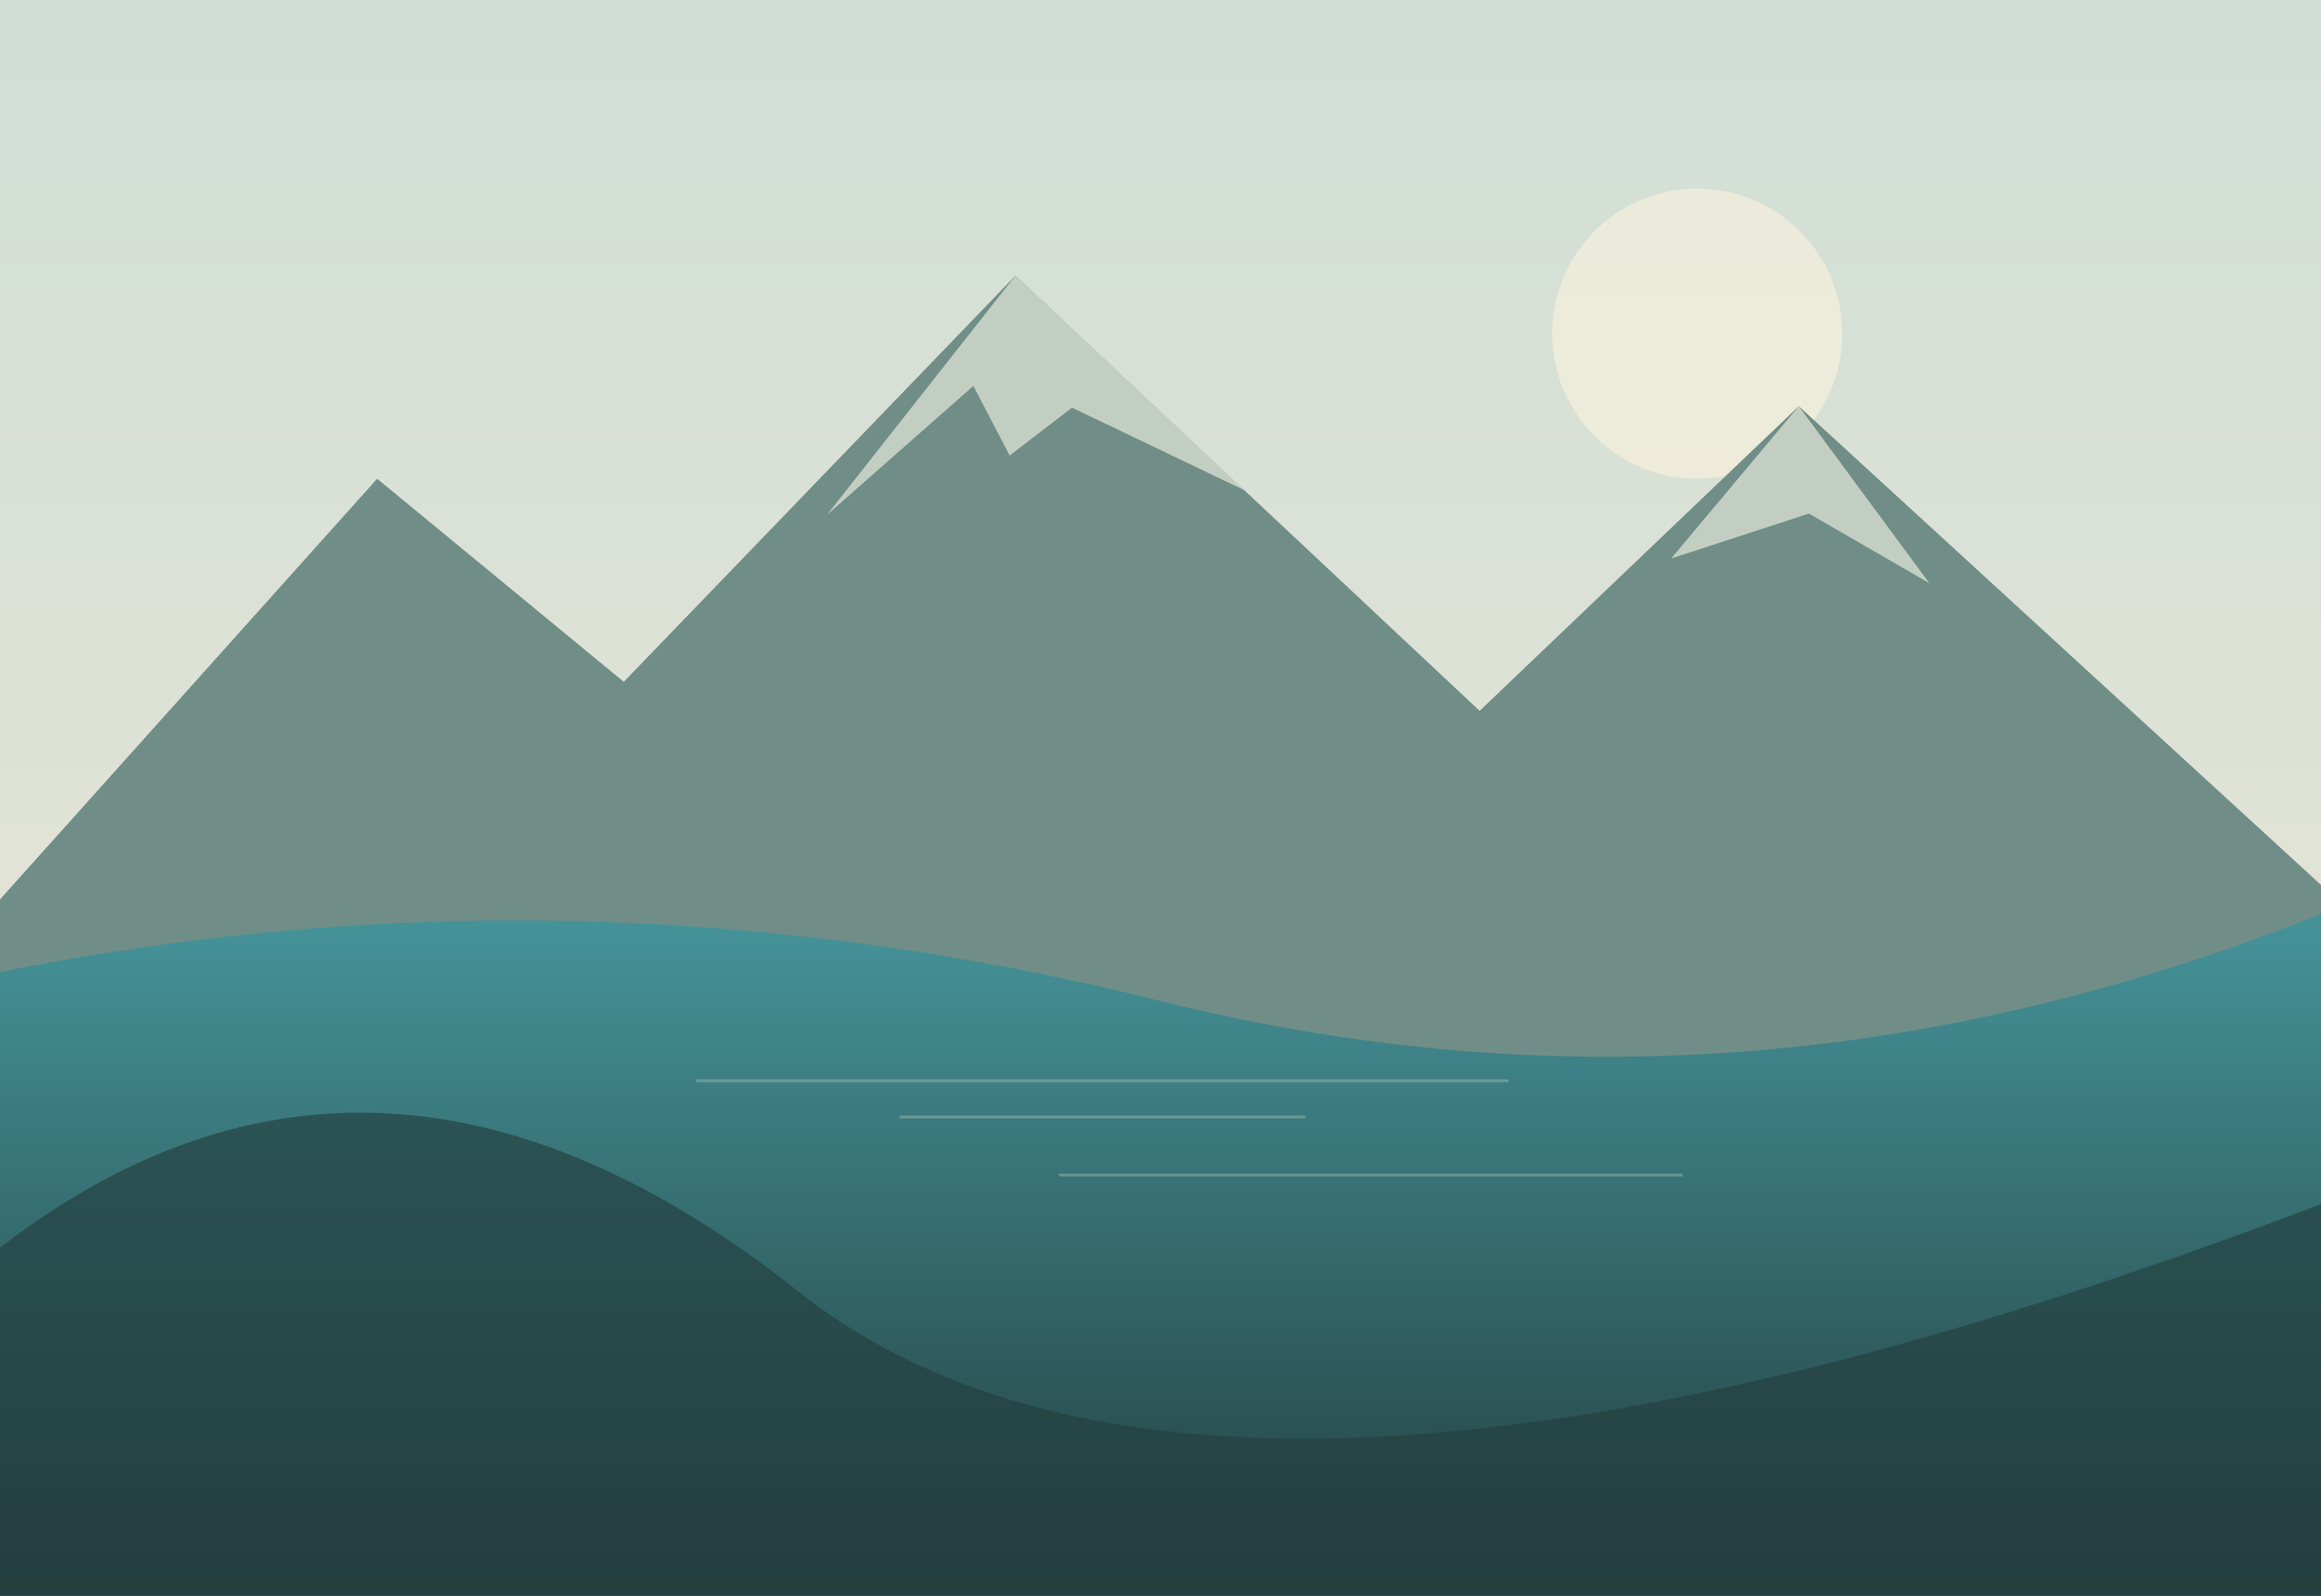
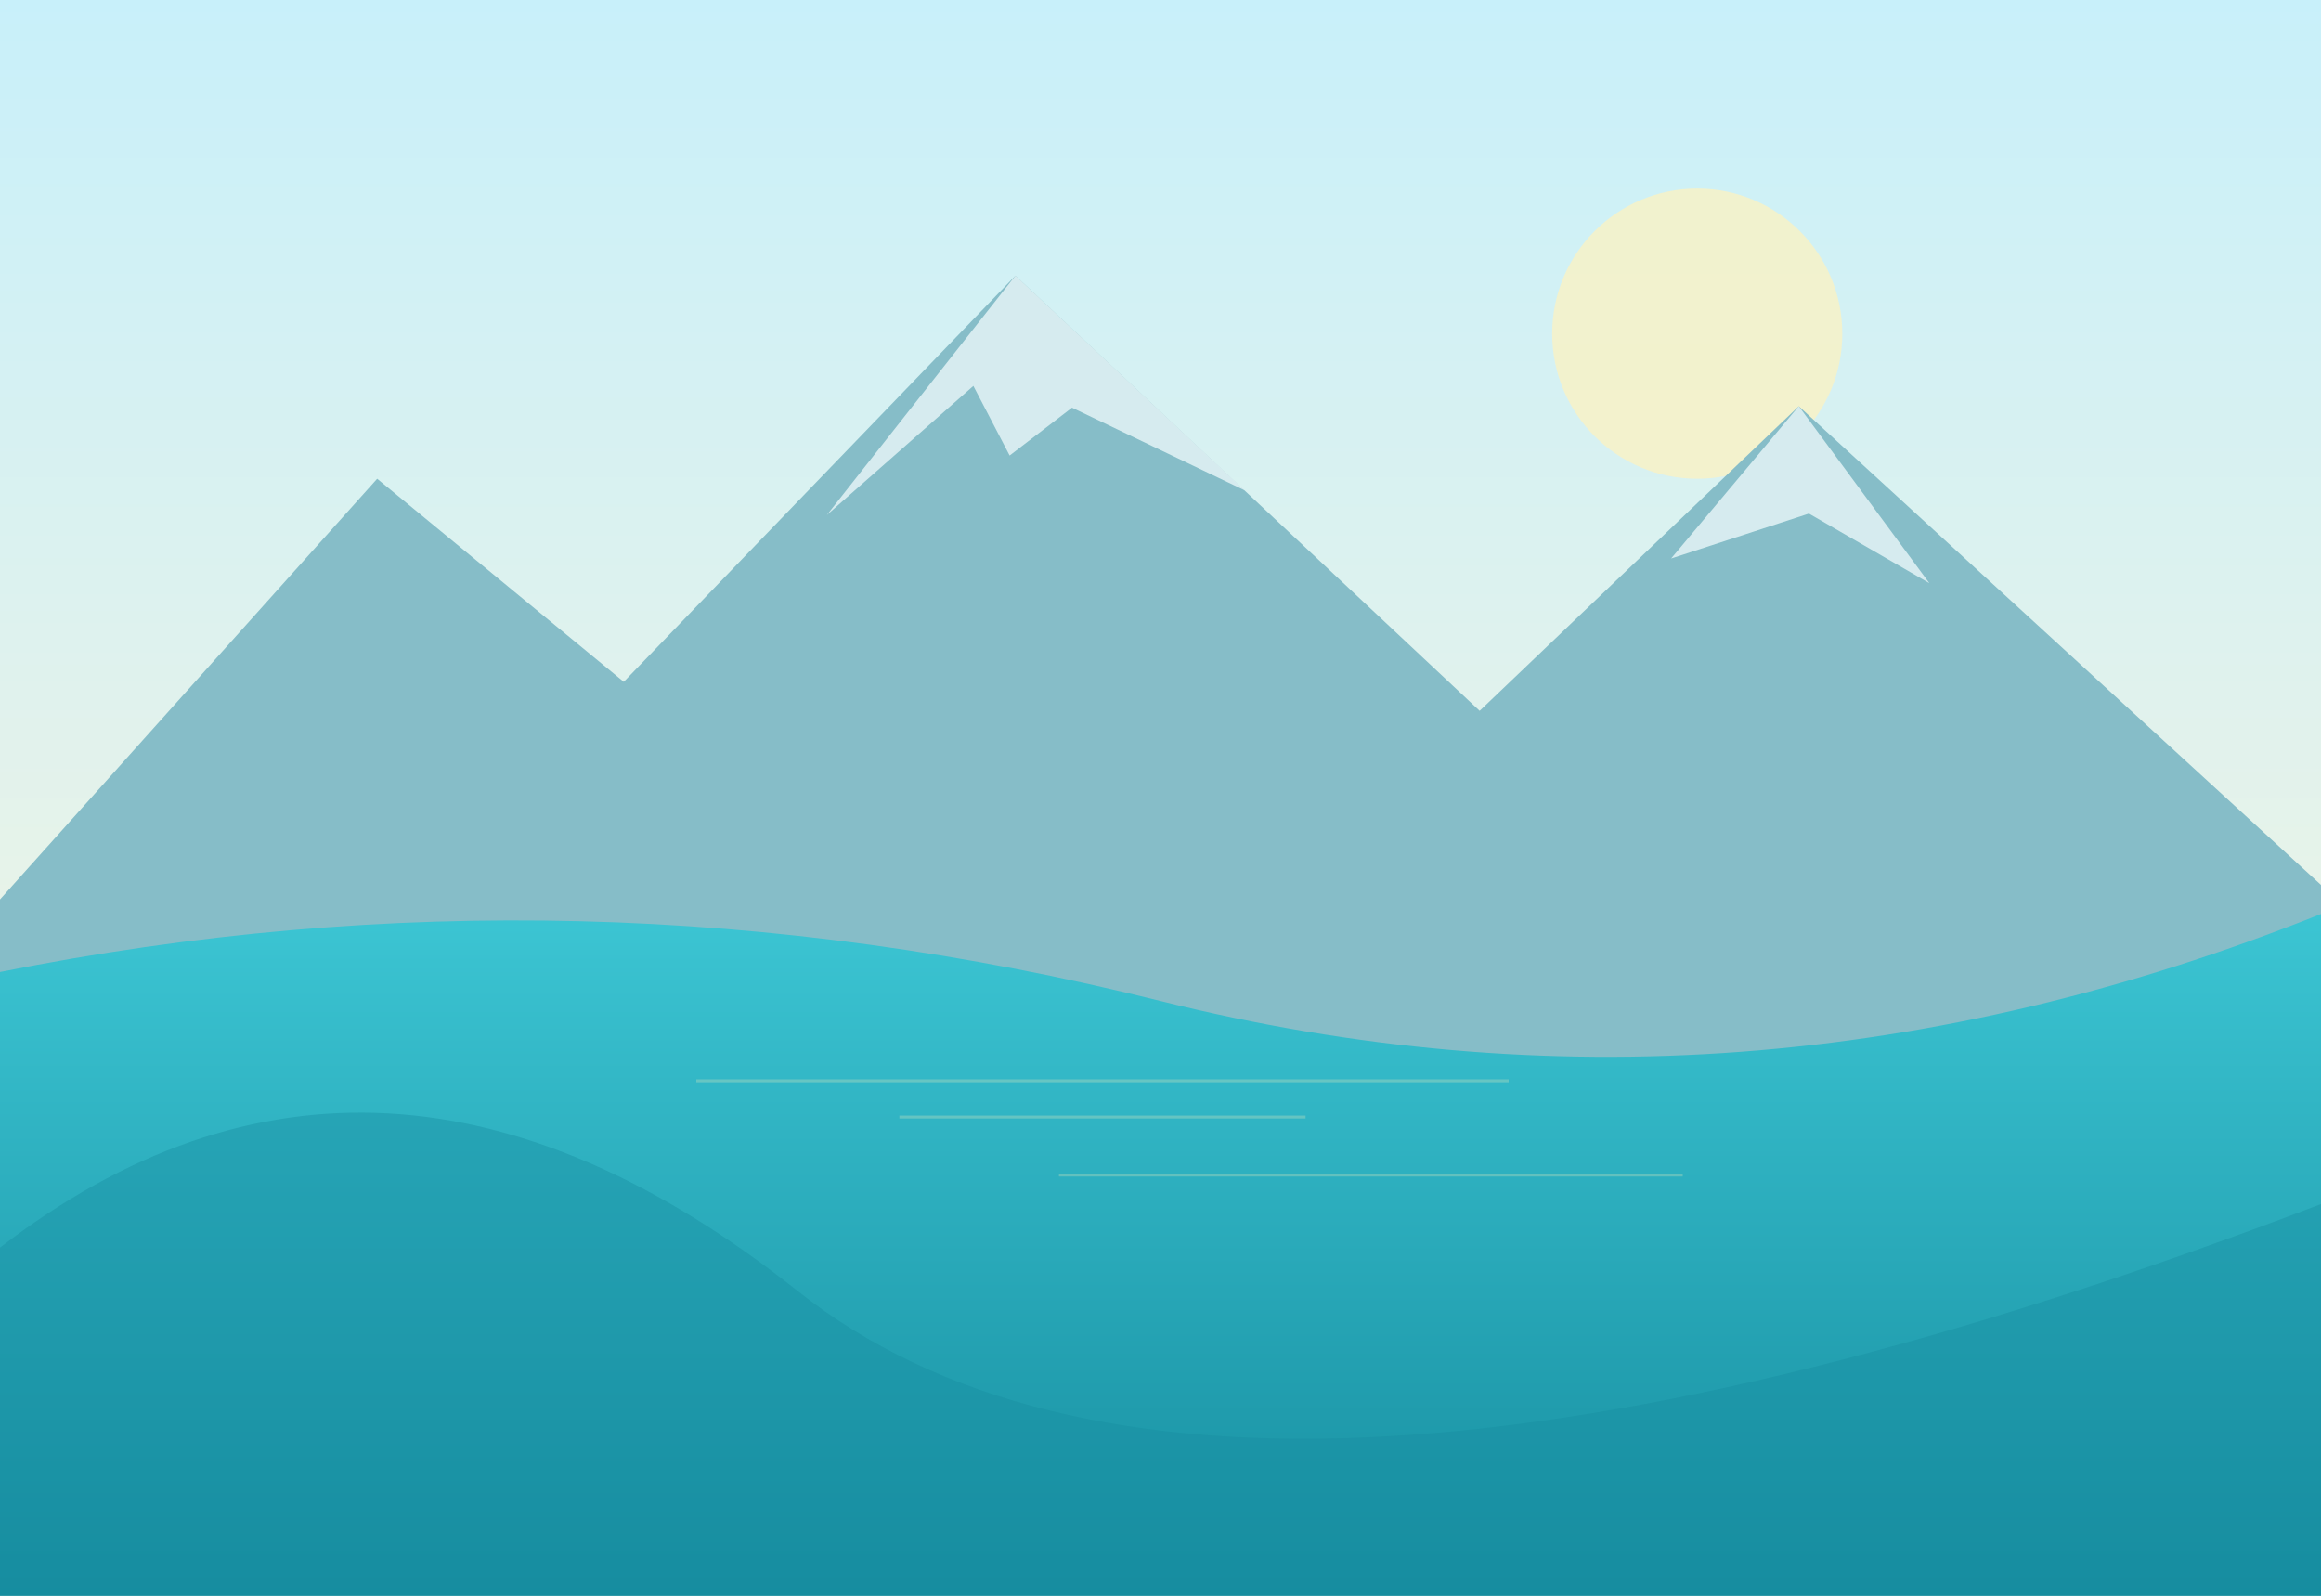
<svg xmlns="http://www.w3.org/2000/svg" width="1600" height="1100" viewBox="0 0 1600 1100">
  <defs>
-     <linearGradient id="s" x2="0" y2="1">
-       <stop stop-color="#d0ded6" />
-       <stop offset="1" stop-color="#eee7d6" />
+     <linearGradient id="s" x2="0%" y2="100%">
+       <stop stop-color="#c8f0fa" />
+       <stop offset="1" stop-color="#fff5dc" />
    </linearGradient>
-     <linearGradient id="w" x2="0" y2="1">
-       <stop stop-color="#45949a" />
-       <stop offset="1" stop-color="#233e3e" />
+     <linearGradient id="w" x2="0%" y2="100%">
+       <stop stop-color="#3cc5d3" />
+       <stop offset="1" stop-color="#168d9f" />
    </linearGradient>
  </defs>
  <path fill="url(#s)" d="M0 0h1600v1100H0z" />
-   <circle cx="1170" cy="230" r="100" fill="#f6efdb" opacity=".7" />
-   <path fill="#708e87" d="M0 620 260 330 430 470 700 190 1020 490 1240 280 1600 610v490H0z" />
-   <path fill="#e7e9dc" opacity=".7" d="m570 355 130-165 158 148-119-57-43 33-25-48z m582 30 88-105 90 122-83-48z" />
+   <circle cx="1170" cy="230" r="100" fill="#fff2bd" opacity=".7" />
+   <path fill="#86bdc8" d="M0 620 260 330 430 470 700 190 1020 490 1240 280 1600 610v490H0z" />
+   <path fill="#f8ffff" opacity=".7" d="m570 355 130-165 158 148-119-57-43 33-25-48z m582 30 88-105 90 122-83-48z" />
  <path fill="url(#w)" d="M0 670Q400 590 800 690T1600 630v470H0z" />
-   <path fill="#233e3e" opacity=".65" d="M0 860q260-200 550 30T1600 830v270H0z" />
-   <path stroke="#f6efdb" opacity=".25" stroke-width="2" fill="none" d="M480 745h560m-420 25h280m-170 40h430" />
+   <path fill="#168d9f" opacity=".4" d="M0 860q260-200 550 30T1600 830v270H0z" />
+   <path stroke="#fff2bd" opacity=".25" stroke-width="2" fill="none" d="M480 745h560m-420 25h280m-170 40h430" />
</svg>
